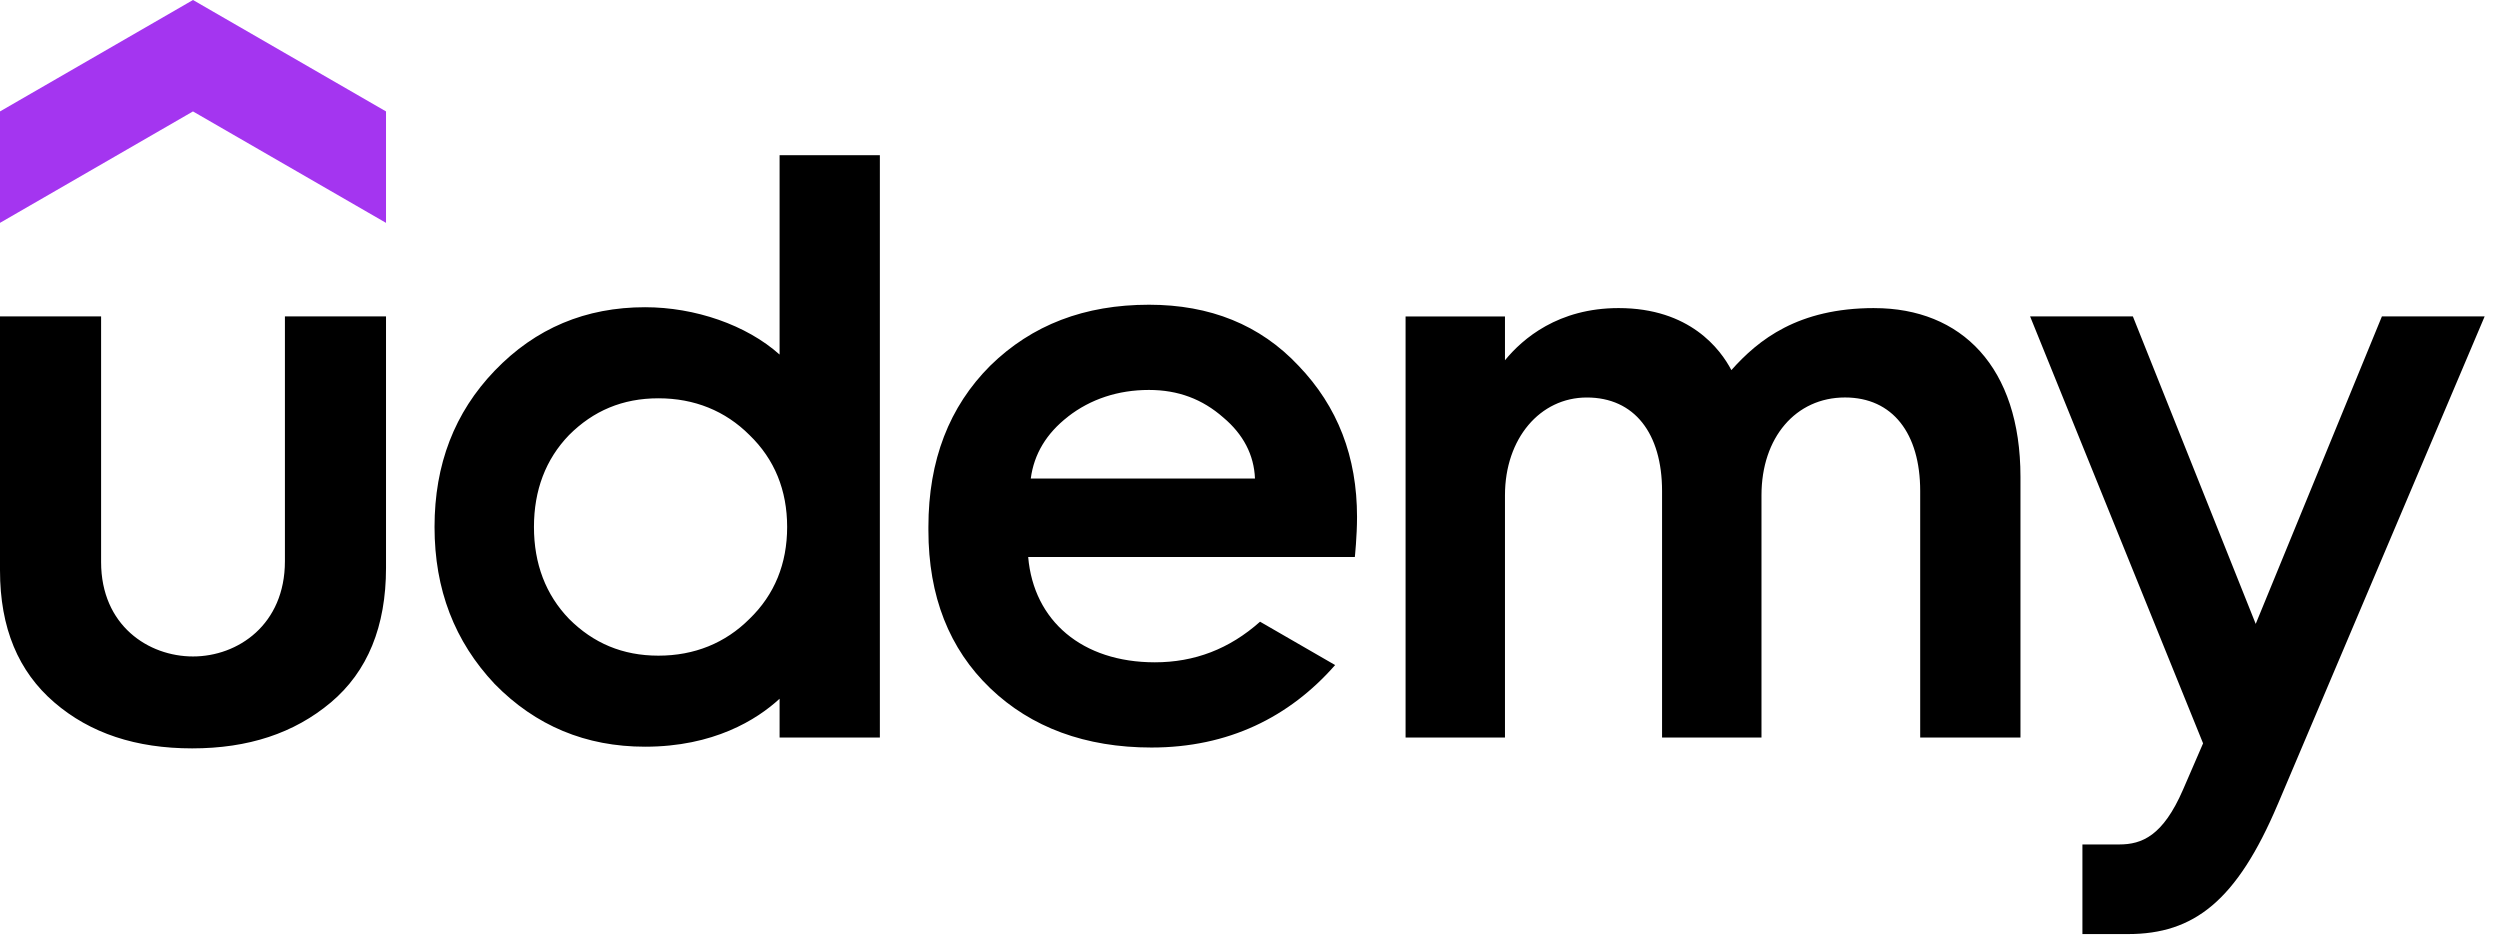
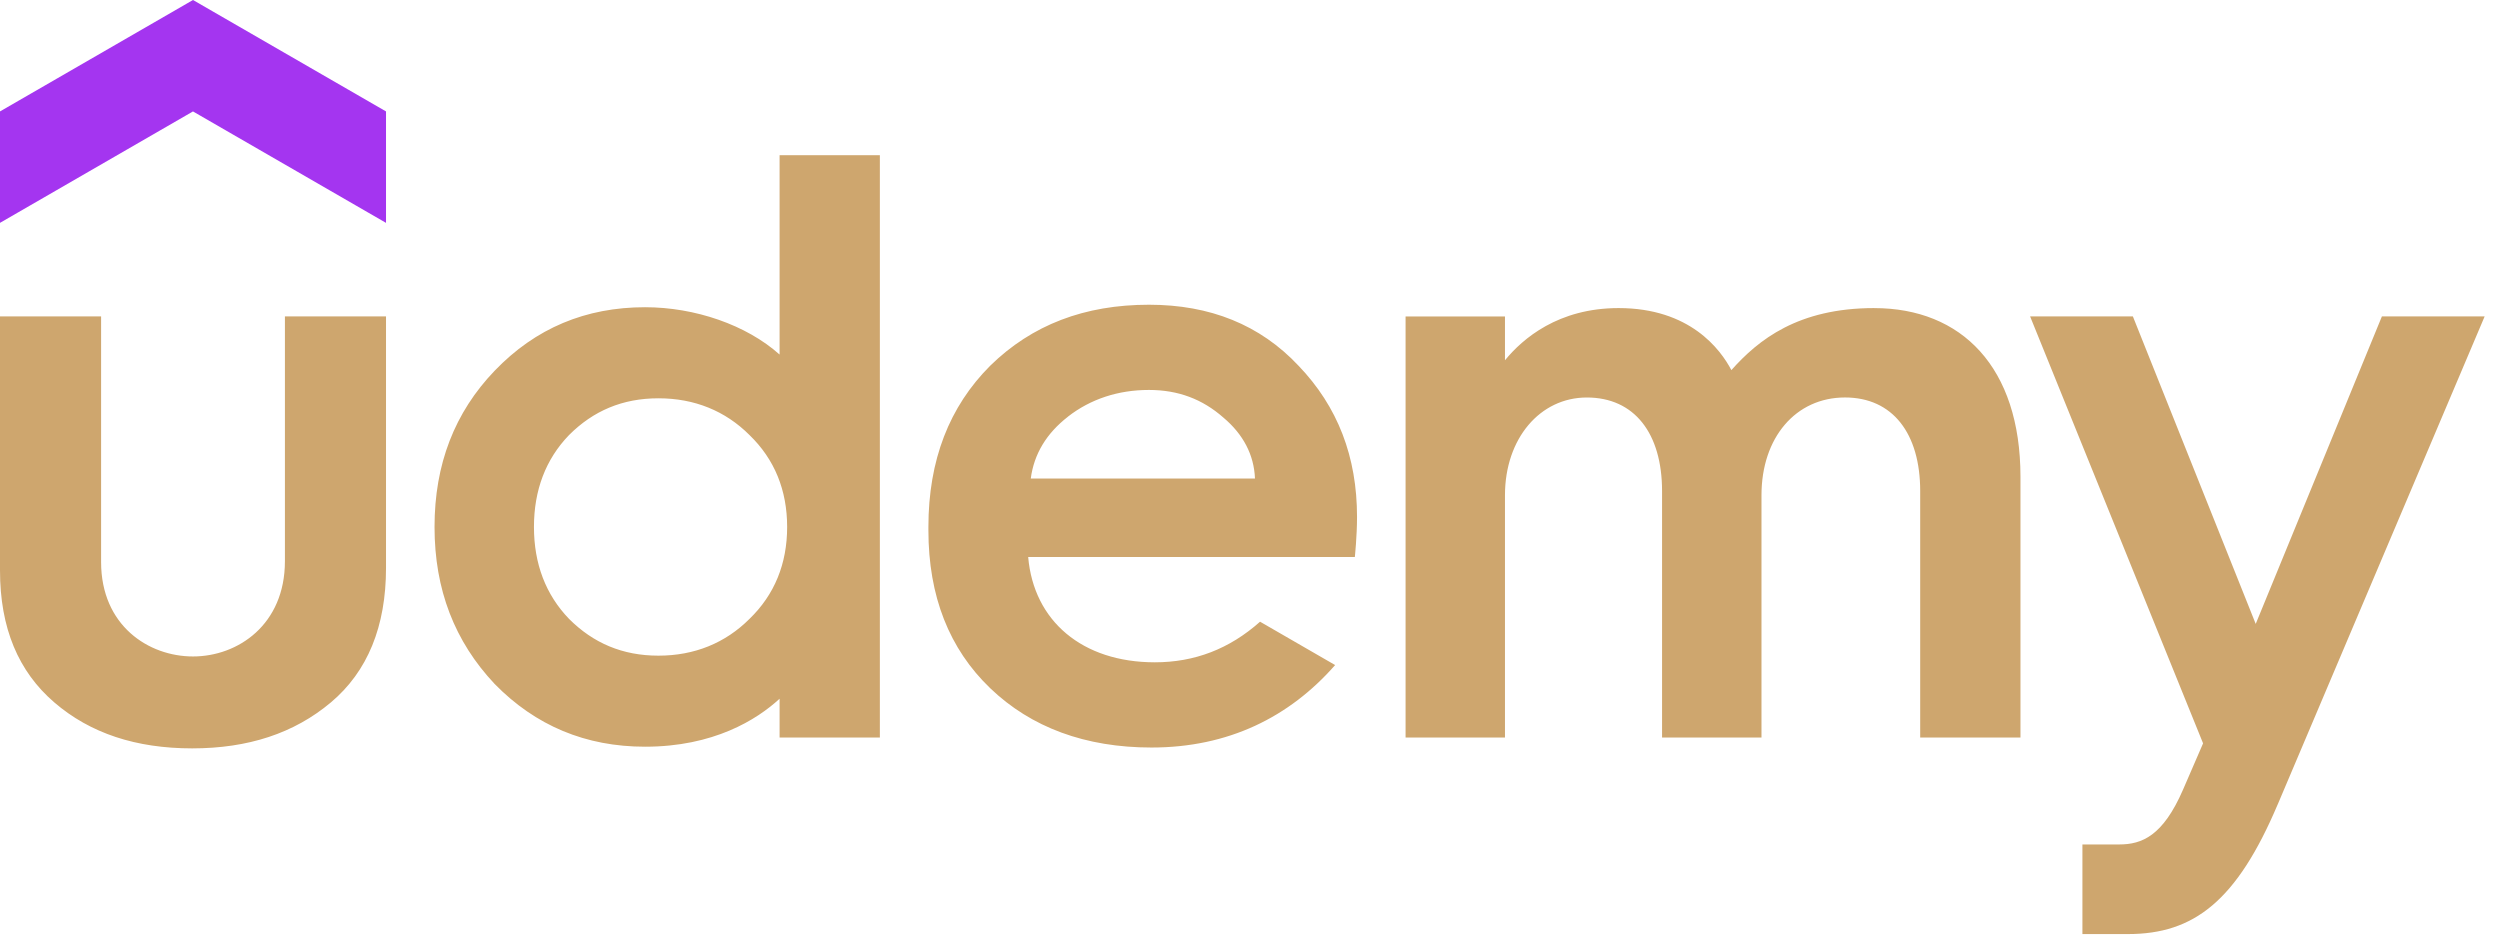
- <svg xmlns="http://www.w3.org/2000/svg" viewBox="0 0 91 34" fill="none">
-   <path d="M14.05 8.112L7.024 4.056 0 8.112V4.056L7.025 0l7.026 4.056v4.056h-.001z" fill="#A435F0" />
-   <path d="M0 11.518h3.68v8.941c0 2.31 1.725 3.436 3.345 3.436 1.634 0 3.346-1.156 3.346-3.467v-8.91h3.68v9.154c0 2.128-.669 3.77-2.007 4.896-1.339 1.125-3.011 1.673-5.05 1.673-2.037 0-3.71-.547-5.017-1.673C.669 24.443 0 22.862 0 20.763v-9.245zM45.866 22.63c-1.114.992-2.383 1.478-3.83 1.478-2.64 0-4.41-1.504-4.61-3.833h11.89s.08-.752.08-1.458c0-2.19-.7-4.015-2.13-5.505-1.398-1.49-3.222-2.22-5.443-2.22-2.341 0-4.258.73-5.779 2.22-1.49 1.49-2.25 3.436-2.25 5.87v.12c0 2.403.76 4.319 2.25 5.749 1.49 1.429 3.467 2.159 5.87 2.159 2.794 0 5.017-1.102 6.685-3.002l-2.733-1.578zm-6.994-7.463c.82-.639 1.825-.973 2.95-.973 1.064 0 1.946.334 2.707 1.004.726.61 1.118 1.359 1.152 2.22H37.52c.118-.89.568-1.64 1.353-2.25zM82.91 29.276C81.417 32.801 79.855 34 77.46 34H75.8v-3.262h1.342c.824 0 1.59-.31 2.32-1.994l.73-1.686-6.296-15.54h3.741l4.471 11.192 4.593-11.192h3.74l-7.53 17.758zM28.377 5.649v7.257c-1.206-1.08-3.082-1.723-4.896-1.723-2.16 0-3.984.76-5.474 2.31-1.46 1.521-2.19 3.406-2.19 5.687 0 2.282.73 4.167 2.19 5.718 1.49 1.521 3.315 2.282 5.474 2.282 2.49 0 4.064-.979 4.896-1.746v1.411h3.65V5.65h-3.65zm-1.095 16.878c-.882.882-2.007 1.339-3.315 1.339-1.308 0-2.372-.457-3.254-1.339-.85-.882-1.277-2.007-1.277-3.345 0-1.339.426-2.464 1.277-3.346.882-.882 1.946-1.338 3.254-1.338s2.433.456 3.315 1.338c.912.882 1.37 2.007 1.37 3.346 0 1.338-.458 2.463-1.37 3.345zM68.222 11.214c-2.772 0-4.213 1.15-5.2 2.258-.395-.753-1.507-2.258-4.105-2.258-2.196 0-3.49 1.11-4.136 1.9V11.52h-3.618v15.327h3.618v-8.82c0-2.068 1.278-3.558 2.98-3.558 1.735 0 2.738 1.308 2.738 3.406v8.971h3.619v-8.82c0-2.098 1.246-3.558 3.04-3.558 1.734 0 2.737 1.308 2.737 3.405v8.972h3.65v-9.488c0-3.996-2.148-6.142-5.323-6.142z" fill="#000" />
+ <svg xmlns="http://www.w3.org/2000/svg" width="91" height="34" fill="none">
+   <g>
+     <path id="svg_1" fill="#A435F0" d="m14.05,8.112l-7.026,-4.056l-7.024,4.056l0,-4.056l7.025,-4.056l7.026,4.056l0,4.056l-0.001,0z" />
+     <path id="svg_2" fill="#cea66e" d="m0,11.518l3.68,0l0,8.941c0,2.31 1.725,3.436 3.345,3.436c1.634,0 3.346,-1.156 3.346,-3.467l0,-8.91l3.68,0l0,9.154c0,2.128 -0.669,3.77 -2.007,4.896c-1.339,1.125 -3.011,1.673 -5.05,1.673c-2.037,0 -3.71,-0.547 -5.017,-1.673c-1.308,-1.125 -1.977,-2.706 -1.977,-4.805l0,-9.245zm45.866,11.112c-1.114,0.992 -2.383,1.478 -3.83,1.478c-2.64,0 -4.41,-1.504 -4.61,-3.833l11.89,0s0.08,-0.752 0.08,-1.458c0,-2.19 -0.7,-4.015 -2.13,-5.505c-1.398,-1.49 -3.222,-2.22 -5.443,-2.22c-2.341,0 -4.258,0.73 -5.779,2.22c-1.49,1.49 -2.25,3.436 -2.25,5.87l0,0.12c0,2.403 0.76,4.319 2.25,5.749c1.49,1.429 3.467,2.159 5.87,2.159c2.794,0 5.017,-1.102 6.685,-3.002l-2.733,-1.578zm-6.994,-7.463c0.82,-0.639 1.825,-0.973 2.95,-0.973c1.064,0 1.946,0.334 2.707,1.004c0.726,0.61 1.118,1.359 1.152,2.22l-8.161,0c0.118,-0.89 0.568,-1.64 1.353,-2.25l-0.001,-0.001zm44.038,14.109c-1.493,3.525 -3.055,4.724 -5.45,4.724l-1.66,0l0,-3.262l1.342,0c0.824,0 1.59,-0.31 2.32,-1.994l0.73,-1.686l-6.296,-15.54l3.741,0l4.471,11.192l4.593,-11.192l3.74,0l-7.53,17.758l-0.001,0zm-54.533,-23.627l0,7.257c-1.206,-1.08 -3.082,-1.723 -4.896,-1.723c-2.16,0 -3.984,0.76 -5.474,2.31c-1.46,1.521 -2.19,3.406 -2.19,5.687c0,2.282 0.73,4.167 2.19,5.718c1.49,1.521 3.315,2.282 5.474,2.282c2.49,0 4.064,-0.979 4.896,-1.746l0,1.411l3.65,0l0,-21.195l-3.65,0l0,-0.001zm-1.095,16.878c-0.882,0.882 -2.007,1.339 -3.315,1.339c-1.308,0 -2.372,-0.457 -3.254,-1.339c-0.85,-0.882 -1.277,-2.007 -1.277,-3.345c0,-1.339 0.426,-2.464 1.277,-3.346c0.882,-0.882 1.946,-1.338 3.254,-1.338s2.433,0.456 3.315,1.338c0.912,0.882 1.37,2.007 1.37,3.346c0,1.338 -0.458,2.463 -1.37,3.345zm40.94,-11.313c-2.772,0 -4.213,1.15 -5.2,2.258c-0.395,-0.753 -1.507,-2.258 -4.105,-2.258c-2.196,0 -3.49,1.11 -4.136,1.9l0,-1.594l-3.618,0l0,15.327l3.618,0l0,-8.82c0,-2.068 1.278,-3.558 2.98,-3.558c1.735,0 2.738,1.308 2.738,3.406l0,8.971l3.619,0l0,-8.82c0,-2.098 1.246,-3.558 3.04,-3.558c1.734,0 2.737,1.308 2.737,3.405l0,8.972l3.65,0l0,-9.488c0,-3.996 -2.148,-6.142 -5.323,-6.142l0,-0.001z" />
+   </g>
</svg>
